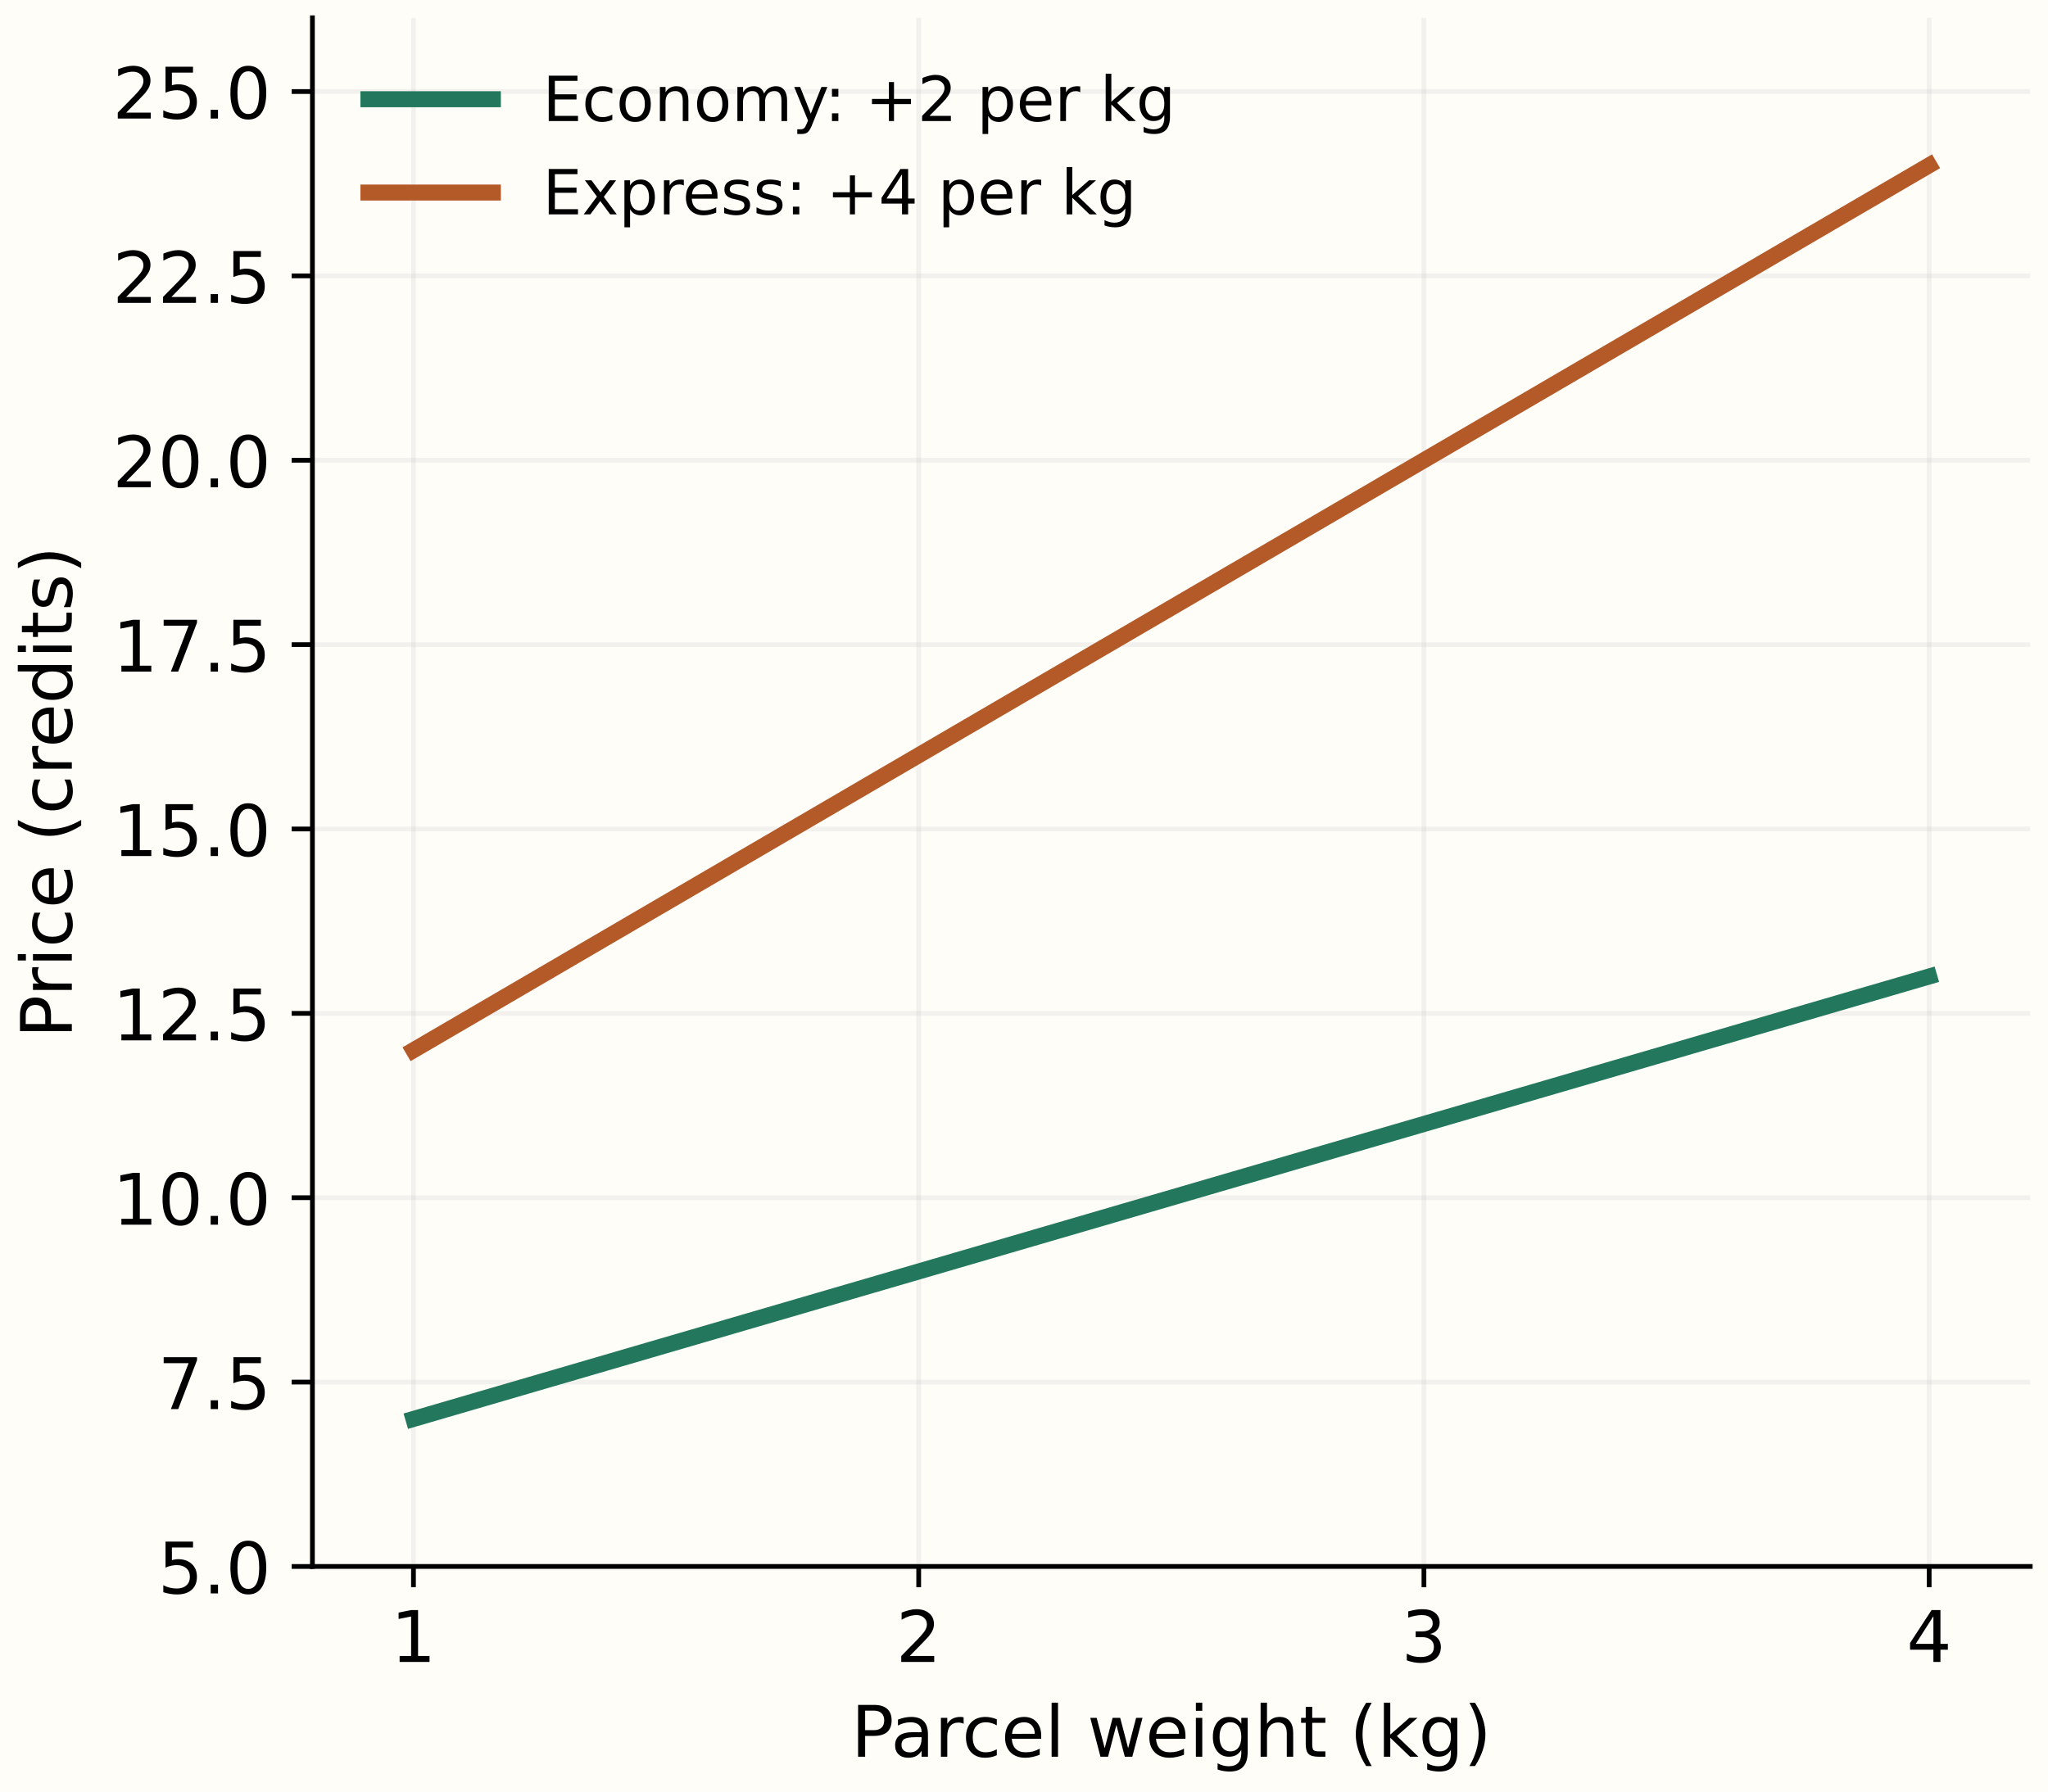
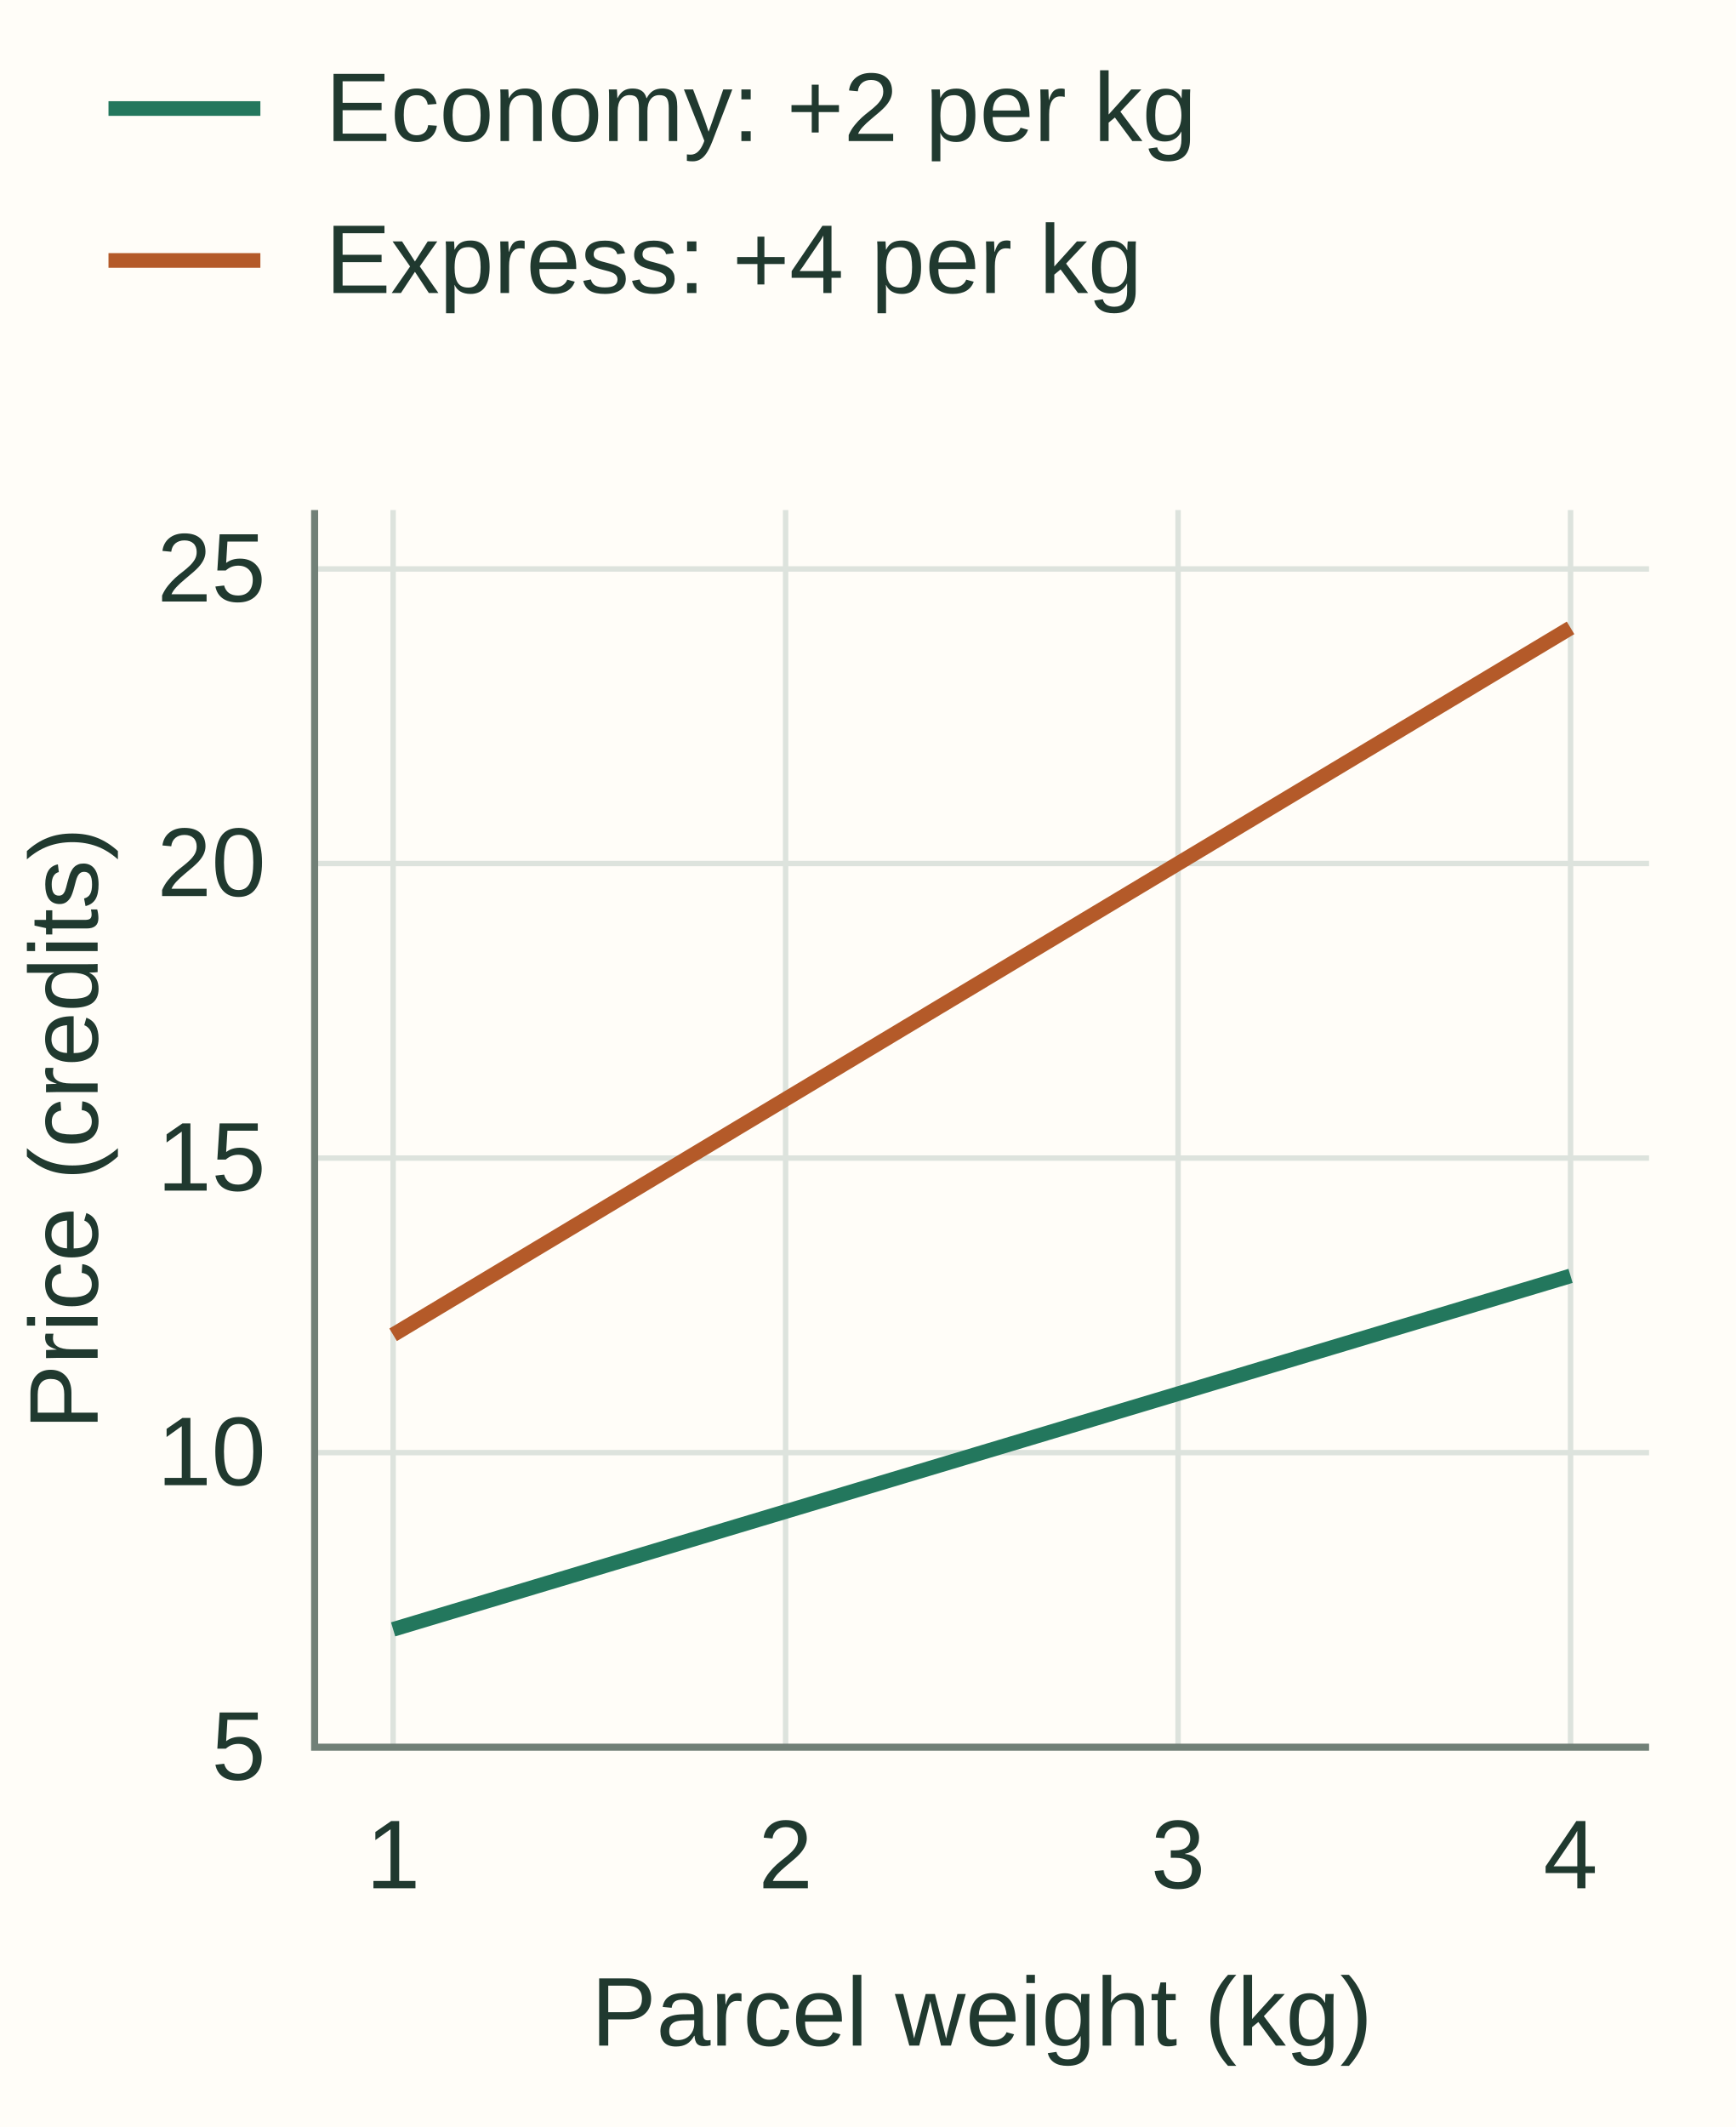
- <svg xmlns="http://www.w3.org/2000/svg" xmlns:xlink="http://www.w3.org/1999/xlink" width="345.6pt" height="302.4pt" viewBox="0 0 345.6 302.4" version="1.1">
-   <defs>
-     <style type="text/css">*{stroke-linejoin: round; stroke-linecap: butt}</style>
-   </defs>
-   <g id="figure_1">
-     <g id="patch_1">
-       <path d="M 0 302.4  L 345.6 302.4  L 345.6 0  L 0 0  z " style="fill: #fffdf8" />
-     </g>
-     <g id="axes_1">
-       <g id="patch_2">
-         <path d="M 52.72 264.399  L 342.6 264.399  L 342.6 3  L 52.72 3  z " style="fill: #fffdf8" />
-       </g>
-       <g id="matplotlib.axis_1">
-         <g id="xtick_1">
-           <g id="line2d_1">
-             <path d="M 69.772 264.399  L 69.772 3  " clip-path="url(#p551ca39c13)" style="fill: none; stroke: #b0b0b0; stroke-opacity: 0.15; stroke-width: 0.8; stroke-linecap: square" />
-           </g>
-           <g id="line2d_2">
-             <defs>
-               <path id="m4d27c9406e" d="M 0 0  L 0 3.5  " style="stroke: #000000; stroke-width: 0.8" />
-             </defs>
-             <g>
-               <use xlink:href="#m4d27c9406e" x="69.772" y="264.399" style="stroke: #000000; stroke-width: 0.8" />
-             </g>
-           </g>
-           <g id="text_1">
-             <text style="font-size: 12px; font-family: 'DejaVu Sans', sans-serif; text-anchor: middle" x="69.772" y="280.516" transform="rotate(-0 69.77168 280.516)">1</text>
-           </g>
-         </g>
-         <g id="xtick_2">
-           <g id="line2d_3">
-             <path d="M 155.03 264.399  L 155.03 3  " clip-path="url(#p551ca39c13)" style="fill: none; stroke: #b0b0b0; stroke-opacity: 0.15; stroke-width: 0.8; stroke-linecap: square" />
-           </g>
-           <g id="line2d_4">
-             <g>
-               <use xlink:href="#m4d27c9406e" x="155.03" y="264.399" style="stroke: #000000; stroke-width: 0.8" />
-             </g>
-           </g>
-           <g id="text_2">
-             <text style="font-size: 12px; font-family: 'DejaVu Sans', sans-serif; text-anchor: middle" x="155.03" y="280.516" transform="rotate(-0 155.0305 280.516)">2</text>
-           </g>
-         </g>
-         <g id="xtick_3">
-           <g id="line2d_5">
-             <path d="M 240.289 264.399  L 240.289 3  " clip-path="url(#p551ca39c13)" style="fill: none; stroke: #b0b0b0; stroke-opacity: 0.15; stroke-width: 0.8; stroke-linecap: square" />
-           </g>
-           <g id="line2d_6">
-             <g>
-               <use xlink:href="#m4d27c9406e" x="240.289" y="264.399" style="stroke: #000000; stroke-width: 0.8" />
-             </g>
-           </g>
-           <g id="text_3">
-             <text style="font-size: 12px; font-family: 'DejaVu Sans', sans-serif; text-anchor: middle" x="240.289" y="280.516" transform="rotate(-0 240.2892 280.516)">3</text>
-           </g>
-         </g>
-         <g id="xtick_4">
-           <g id="line2d_7">
-             <path d="M 325.548 264.399  L 325.548 3  " clip-path="url(#p551ca39c13)" style="fill: none; stroke: #b0b0b0; stroke-opacity: 0.15; stroke-width: 0.8; stroke-linecap: square" />
-           </g>
-           <g id="line2d_8">
-             <g>
-               <use xlink:href="#m4d27c9406e" x="325.548" y="264.399" style="stroke: #000000; stroke-width: 0.8" />
-             </g>
-           </g>
-           <g id="text_4">
-             <text style="font-size: 12px; font-family: 'DejaVu Sans', sans-serif; text-anchor: middle" x="325.548" y="280.516" transform="rotate(-0 325.548 280.516)">4</text>
-           </g>
-         </g>
-         <g id="text_5">
-           <text style="font-size: 12px; font-family: 'DejaVu Sans', sans-serif; text-anchor: middle" x="197.66" y="296.517" transform="rotate(-0 197.6598 296.5169)">Parcel weight (kg)</text>
-         </g>
-       </g>
-       <g id="matplotlib.axis_2">
-         <g id="ytick_1">
-           <g id="line2d_9">
-             <path d="M 52.72 264.399  L 342.6 264.399  " clip-path="url(#p551ca39c13)" style="fill: none; stroke: #b0b0b0; stroke-opacity: 0.15; stroke-width: 0.8; stroke-linecap: square" />
-           </g>
-           <g id="line2d_10">
-             <defs>
-               <path id="mb155704082" d="M 0 0  L -3.5 0  " style="stroke: #000000; stroke-width: 0.8" />
-             </defs>
-             <g>
-               <use xlink:href="#mb155704082" x="52.72" y="264.399" style="stroke: #000000; stroke-width: 0.8" />
-             </g>
-           </g>
-           <g id="text_6">
-             <text style="font-size: 12px; font-family: 'DejaVu Sans', sans-serif; text-anchor: end" x="45.72" y="268.957" transform="rotate(-0 45.71993 268.9574)">5.0</text>
-           </g>
-         </g>
-         <g id="ytick_2">
-           <g id="line2d_11">
-             <path d="M 52.72 233.28  L 342.6 233.28  " clip-path="url(#p551ca39c13)" style="fill: none; stroke: #b0b0b0; stroke-opacity: 0.15; stroke-width: 0.8; stroke-linecap: square" />
-           </g>
-           <g id="line2d_12">
-             <g>
-               <use xlink:href="#mb155704082" x="52.72" y="233.28" style="stroke: #000000; stroke-width: 0.8" />
-             </g>
-           </g>
-           <g id="text_7">
-             <text style="font-size: 12px; font-family: 'DejaVu Sans', sans-serif; text-anchor: end" x="45.72" y="237.839" transform="rotate(-0 45.71993 237.8385)">7.5</text>
-           </g>
-         </g>
-         <g id="ytick_3">
-           <g id="line2d_13">
-             <path d="M 52.72 202.161  L 342.6 202.161  " clip-path="url(#p551ca39c13)" style="fill: none; stroke: #b0b0b0; stroke-opacity: 0.15; stroke-width: 0.8; stroke-linecap: square" />
-           </g>
-           <g id="line2d_14">
-             <g>
-               <use xlink:href="#mb155704082" x="52.72" y="202.161" style="stroke: #000000; stroke-width: 0.8" />
-             </g>
-           </g>
-           <g id="text_8">
-             <text style="font-size: 12px; font-family: 'DejaVu Sans', sans-serif; text-anchor: end" x="45.72" y="206.72" transform="rotate(-0 45.71993 206.7197)">10.0</text>
-           </g>
-         </g>
-         <g id="ytick_4">
-           <g id="line2d_15">
-             <path d="M 52.72 171.042  L 342.6 171.042  " clip-path="url(#p551ca39c13)" style="fill: none; stroke: #b0b0b0; stroke-opacity: 0.15; stroke-width: 0.8; stroke-linecap: square" />
-           </g>
-           <g id="line2d_16">
-             <g>
-               <use xlink:href="#mb155704082" x="52.72" y="171.042" style="stroke: #000000; stroke-width: 0.8" />
-             </g>
-           </g>
-           <g id="text_9">
-             <text style="font-size: 12px; font-family: 'DejaVu Sans', sans-serif; text-anchor: end" x="45.72" y="175.601" transform="rotate(-0 45.71993 175.6008)">12.5</text>
-           </g>
-         </g>
-         <g id="ytick_5">
-           <g id="line2d_17">
-             <path d="M 52.72 139.923  L 342.6 139.923  " clip-path="url(#p551ca39c13)" style="fill: none; stroke: #b0b0b0; stroke-opacity: 0.15; stroke-width: 0.8; stroke-linecap: square" />
-           </g>
-           <g id="line2d_18">
-             <g>
-               <use xlink:href="#mb155704082" x="52.72" y="139.923" style="stroke: #000000; stroke-width: 0.8" />
-             </g>
-           </g>
-           <g id="text_10">
-             <text style="font-size: 12px; font-family: 'DejaVu Sans', sans-serif; text-anchor: end" x="45.72" y="144.482" transform="rotate(-0 45.71993 144.4819)">15.0</text>
-           </g>
-         </g>
-         <g id="ytick_6">
-           <g id="line2d_19">
-             <path d="M 52.72 108.804  L 342.6 108.804  " clip-path="url(#p551ca39c13)" style="fill: none; stroke: #b0b0b0; stroke-opacity: 0.15; stroke-width: 0.8; stroke-linecap: square" />
-           </g>
-           <g id="line2d_20">
-             <g>
-               <use xlink:href="#mb155704082" x="52.72" y="108.804" style="stroke: #000000; stroke-width: 0.8" />
-             </g>
-           </g>
-           <g id="text_11">
-             <text style="font-size: 12px; font-family: 'DejaVu Sans', sans-serif; text-anchor: end" x="45.72" y="113.363" transform="rotate(-0 45.71993 113.363)">17.5</text>
-           </g>
-         </g>
-         <g id="ytick_7">
-           <g id="line2d_21">
-             <path d="M 52.72 77.686  L 342.6 77.686  " clip-path="url(#p551ca39c13)" style="fill: none; stroke: #b0b0b0; stroke-opacity: 0.15; stroke-width: 0.8; stroke-linecap: square" />
-           </g>
-           <g id="line2d_22">
-             <g>
-               <use xlink:href="#mb155704082" x="52.72" y="77.686" style="stroke: #000000; stroke-width: 0.8" />
-             </g>
-           </g>
-           <g id="text_12">
-             <text style="font-size: 12px; font-family: 'DejaVu Sans', sans-serif; text-anchor: end" x="45.72" y="82.244" transform="rotate(-0 45.71993 82.24414)">20.0</text>
-           </g>
-         </g>
-         <g id="ytick_8">
-           <g id="line2d_23">
-             <path d="M 52.72 46.567  L 342.6 46.567  " clip-path="url(#p551ca39c13)" style="fill: none; stroke: #b0b0b0; stroke-opacity: 0.15; stroke-width: 0.8; stroke-linecap: square" />
-           </g>
-           <g id="line2d_24">
-             <g>
-               <use xlink:href="#mb155704082" x="52.72" y="46.567" style="stroke: #000000; stroke-width: 0.8" />
-             </g>
-           </g>
-           <g id="text_13">
-             <text style="font-size: 12px; font-family: 'DejaVu Sans', sans-serif; text-anchor: end" x="45.72" y="51.125" transform="rotate(-0 45.71993 51.12526)">22.5</text>
-           </g>
-         </g>
-         <g id="ytick_9">
-           <g id="line2d_25">
-             <path d="M 52.72 15.448  L 342.6 15.448  " clip-path="url(#p551ca39c13)" style="fill: none; stroke: #b0b0b0; stroke-opacity: 0.15; stroke-width: 0.8; stroke-linecap: square" />
-           </g>
-           <g id="line2d_26">
-             <g>
-               <use xlink:href="#mb155704082" x="52.72" y="15.448" style="stroke: #000000; stroke-width: 0.8" />
-             </g>
-           </g>
-           <g id="text_14">
-             <text style="font-size: 12px; font-family: 'DejaVu Sans', sans-serif; text-anchor: end" x="45.72" y="20.006" transform="rotate(-0 45.71993 20.00639)">25.0</text>
-           </g>
-         </g>
-         <g id="text_15">
-           <text style="font-size: 12px; font-family: 'DejaVu Sans', sans-serif; text-anchor: middle" x="12.118" y="133.7" transform="rotate(-90 12.11837 133.6995)">Price (credits)</text>
-         </g>
-       </g>
-       <g id="line2d_27">
-         <path d="M 69.772 239.504  L 72.355 238.749  L 74.939 237.995  L 77.522 237.241  L 80.106 236.486  L 82.69 235.732  L 85.273 234.977  L 87.857 234.223  L 90.44 233.469  L 93.024 232.714  L 95.608 231.96  L 98.191 231.205  L 100.775 230.451  L 103.358 229.697  L 105.942 228.942  L 108.526 228.188  L 111.109 227.433  L 113.693 226.679  L 116.276 225.925  L 118.86 225.17  L 121.444 224.416  L 124.027 223.661  L 126.611 222.907  L 129.194 222.153  L 131.778 221.398  L 134.362 220.644  L 136.945 219.889  L 139.529 219.135  L 142.112 218.381  L 144.696 217.626  L 147.28 216.872  L 149.863 216.117  L 152.447 215.363  L 155.03 214.609  L 157.614 213.854  L 160.198 213.1  L 162.781 212.345  L 165.365 211.591  L 167.948 210.837  L 170.532 210.082  L 173.116 209.328  L 175.699 208.573  L 178.283 207.819  L 180.866 207.065  L 183.45 206.31  L 186.034 205.556  L 188.617 204.801  L 191.201 204.047  L 193.784 203.293  L 196.368 202.538  L 198.952 201.784  L 201.535 201.029  L 204.119 200.275  L 206.702 199.521  L 209.286 198.766  L 211.87 198.012  L 214.453 197.257  L 217.037 196.503  L 219.62 195.749  L 222.204 194.994  L 224.788 194.24  L 227.371 193.485  L 229.955 192.731  L 232.538 191.977  L 235.122 191.222  L 237.706 190.468  L 240.289 189.714  L 242.873 188.959  L 245.456 188.205  L 248.04 187.45  L 250.624 186.696  L 253.207 185.942  L 255.791 185.187  L 258.374 184.433  L 260.958 183.678  L 263.542 182.924  L 266.125 182.17  L 268.709 181.415  L 271.292 180.661  L 273.876 179.906  L 276.46 179.152  L 279.043 178.398  L 281.627 177.643  L 284.21 176.889  L 286.794 176.134  L 289.378 175.38  L 291.961 174.626  L 294.545 173.871  L 297.128 173.117  L 299.712 172.362  L 302.296 171.608  L 304.879 170.854  L 307.463 170.099  L 310.046 169.345  L 312.63 168.59  L 315.214 167.836  L 317.797 167.082  L 320.381 166.327  L 322.964 165.573  L 325.548 164.818  " clip-path="url(#p551ca39c13)" style="fill: none; stroke: #23775d; stroke-width: 2.7; stroke-linecap: square" />
-       </g>
-       <g id="line2d_28">
-         <path d="M 69.772 177.266  L 72.355 175.757  L 74.939 174.248  L 77.522 172.74  L 80.106 171.231  L 82.69 169.722  L 85.273 168.213  L 87.857 166.704  L 90.44 165.196  L 93.024 163.687  L 95.608 162.178  L 98.191 160.669  L 100.775 159.16  L 103.358 157.652  L 105.942 156.143  L 108.526 154.634  L 111.109 153.125  L 113.693 151.616  L 116.276 150.108  L 118.86 148.599  L 121.444 147.09  L 124.027 145.581  L 126.611 144.072  L 129.194 142.564  L 131.778 141.055  L 134.362 139.546  L 136.945 138.037  L 139.529 136.529  L 142.112 135.02  L 144.696 133.511  L 147.28 132.002  L 149.863 130.493  L 152.447 128.985  L 155.03 127.476  L 157.614 125.967  L 160.198 124.458  L 162.781 122.949  L 165.365 121.441  L 167.948 119.932  L 170.532 118.423  L 173.116 116.914  L 175.699 115.405  L 178.283 113.897  L 180.866 112.388  L 183.45 110.879  L 186.034 109.37  L 188.617 107.861  L 191.201 106.353  L 193.784 104.844  L 196.368 103.335  L 198.952 101.826  L 201.535 100.317  L 204.119 98.809  L 206.702 97.3  L 209.286 95.791  L 211.87 94.282  L 214.453 92.773  L 217.037 91.265  L 219.62 89.756  L 222.204 88.247  L 224.788 86.738  L 227.371 85.23  L 229.955 83.721  L 232.538 82.212  L 235.122 80.703  L 237.706 79.194  L 240.289 77.686  L 242.873 76.177  L 245.456 74.668  L 248.04 73.159  L 250.624 71.65  L 253.207 70.142  L 255.791 68.633  L 258.374 67.124  L 260.958 65.615  L 263.542 64.106  L 266.125 62.598  L 268.709 61.089  L 271.292 59.58  L 273.876 58.071  L 276.46 56.562  L 279.043 55.054  L 281.627 53.545  L 284.21 52.036  L 286.794 50.527  L 289.378 49.018  L 291.961 47.51  L 294.545 46.001  L 297.128 44.492  L 299.712 42.983  L 302.296 41.474  L 304.879 39.966  L 307.463 38.457  L 310.046 36.948  L 312.63 35.439  L 315.214 33.931  L 317.797 32.422  L 320.381 30.913  L 322.964 29.404  L 325.548 27.895  " clip-path="url(#p551ca39c13)" style="fill: none; stroke: #b45a29; stroke-width: 2.7; stroke-linecap: square" />
-       </g>
-       <g id="patch_3">
-         <path d="M 52.72 264.399  L 52.72 3  " style="fill: none; stroke: #000000; stroke-width: 0.8; stroke-linejoin: miter; stroke-linecap: square" />
-       </g>
-       <g id="patch_4">
-         <path d="M 52.72 264.399  L 342.6 264.399  " style="fill: none; stroke: #000000; stroke-width: 0.8; stroke-linejoin: miter; stroke-linecap: square" />
-       </g>
-       <g id="legend_1">
-         <g id="line2d_29">
-           <path d="M 62.17 16.754  L 72.67 16.754  L 83.17 16.754  " style="fill: none; stroke: #23775d; stroke-width: 2.7; stroke-linecap: square" />
-         </g>
-         <g id="text_16">
-           <text style="font-size: 10.5px; font-family: 'DejaVu Sans', sans-serif; text-anchor: start" x="91.57" y="20.429" transform="rotate(-0 91.56993 20.4286)">Economy: +2 per kg</text>
-         </g>
-         <g id="line2d_30">
-           <path d="M 62.17 32.504  L 72.67 32.504  L 83.17 32.504  " style="fill: none; stroke: #b45a29; stroke-width: 2.7; stroke-linecap: square" />
-         </g>
-         <g id="text_17">
-           <text style="font-size: 10.5px; font-family: 'DejaVu Sans', sans-serif; text-anchor: start" x="91.57" y="36.179" transform="rotate(-0 91.56993 36.17942)">Express: +4 per kg</text>
-         </g>
-       </g>
-     </g>
+ <svg xmlns="http://www.w3.org/2000/svg" width="320" height="392" viewBox="0 0 320 392" role="img" aria-labelledby="title description">
+   <rect width="320" height="392" fill="#fffdf8" />
+   <path d="M 20 20 H 48" fill="none" stroke="#23775d" stroke-width="2.7" />
+   <path d="M 20 48 H 48" fill="none" stroke="#b45a29" stroke-width="2.7" />
+   <g stroke="#dde3dd" stroke-width="1">
+     <path d="M 72.471 94 V 322" />
+     <path d="M 144.824 94 V 322" />
+     <path d="M 217.176 94 V 322" />
+     <path d="M 289.529 94 V 322" />
+     <path d="M 58 322 H 304" />
+     <path d="M 58 267.714 H 304" />
+     <path d="M 58 213.429 H 304" />
+     <path d="M 58 159.143 H 304" />
+     <path d="M 58 104.857 H 304" />
  </g>
-   <defs>
-     <clipPath id="p551ca39c13">
-       <rect x="52.72" y="3" width="289.88" height="261.399" />
-     </clipPath>
-   </defs>
+   <path d="M 58 94 V 322 H 304" fill="none" stroke="#718077" stroke-width="1.3" />
+   <path id="economy-curve" d="M 72.471 300.286 L 74.663 299.628 L 76.856 298.97 L 79.048 298.312 L 81.241 297.654 L 83.433 296.996 L 85.626 296.338 L 87.818 295.68 L 90.011 295.022 L 92.203 294.364 L 94.396 293.706 L 96.588 293.048 L 98.781 292.39 L 100.973 291.732 L 103.166 291.074 L 105.358 290.416 L 107.551 289.758 L 109.743 289.1 L 111.936 288.442 L 114.128 287.784 L 116.321 287.126 L 118.513 286.468 L 120.706 285.81 L 122.898 285.152 L 125.091 284.494 L 127.283 283.835 L 129.476 283.177 L 131.668 282.519 L 133.861 281.861 L 136.053 281.203 L 138.246 280.545 L 140.439 279.887 L 142.631 279.229 L 144.824 278.571 L 147.016 277.913 L 149.209 277.255 L 151.401 276.597 L 153.594 275.939 L 155.786 275.281 L 157.979 274.623 L 160.171 273.965 L 162.364 273.307 L 164.556 272.649 L 166.749 271.991 L 168.941 271.333 L 171.134 270.675 L 173.326 270.017 L 175.519 269.359 L 177.711 268.701 L 179.904 268.043 L 182.096 267.385 L 184.289 266.727 L 186.481 266.069 L 188.674 265.411 L 190.866 264.753 L 193.059 264.095 L 195.251 263.437 L 197.444 262.779 L 199.636 262.121 L 201.829 261.463 L 204.021 260.805 L 206.214 260.147 L 208.406 259.489 L 210.599 258.831 L 212.791 258.173 L 214.984 257.515 L 217.176 256.857 L 219.369 256.199 L 221.561 255.541 L 223.754 254.883 L 225.947 254.225 L 228.139 253.567 L 230.332 252.909 L 232.524 252.251 L 234.717 251.593 L 236.909 250.935 L 239.102 250.277 L 241.294 249.619 L 243.487 248.961 L 245.679 248.303 L 247.872 247.645 L 250.064 246.987 L 252.257 246.329 L 254.449 245.671 L 256.642 245.013 L 258.834 244.355 L 261.027 243.697 L 263.219 243.039 L 265.412 242.381 L 267.604 241.723 L 269.797 241.065 L 271.989 240.407 L 274.182 239.749 L 276.374 239.091 L 278.567 238.433 L 280.759 237.775 L 282.952 237.117 L 285.144 236.459 L 287.337 235.801 L 289.529 235.143" fill="none" stroke="#23775d" stroke-width="2.7" />
+   <path id="express-curve" d="M 72.471 246 L 74.663 244.684 L 76.856 243.368 L 79.048 242.052 L 81.241 240.736 L 83.433 239.42 L 85.626 238.104 L 87.818 236.788 L 90.011 235.472 L 92.203 234.156 L 94.396 232.84 L 96.588 231.524 L 98.781 230.208 L 100.973 228.892 L 103.166 227.576 L 105.358 226.26 L 107.551 224.944 L 109.743 223.628 L 111.936 222.312 L 114.128 220.996 L 116.321 219.68 L 118.513 218.364 L 120.706 217.048 L 122.898 215.732 L 125.091 214.416 L 127.283 213.1 L 129.476 211.784 L 131.668 210.468 L 133.861 209.152 L 136.053 207.835 L 138.246 206.519 L 140.439 205.203 L 142.631 203.887 L 144.824 202.571 L 147.016 201.255 L 149.209 199.939 L 151.401 198.623 L 153.594 197.307 L 155.786 195.991 L 157.979 194.675 L 160.171 193.359 L 162.364 192.043 L 164.556 190.727 L 166.749 189.411 L 168.941 188.095 L 171.134 186.779 L 173.326 185.463 L 175.519 184.147 L 177.711 182.831 L 179.904 181.515 L 182.096 180.199 L 184.289 178.883 L 186.481 177.567 L 188.674 176.251 L 190.866 174.935 L 193.059 173.619 L 195.251 172.303 L 197.444 170.987 L 199.636 169.671 L 201.829 168.355 L 204.021 167.039 L 206.214 165.723 L 208.406 164.407 L 210.599 163.091 L 212.791 161.775 L 214.984 160.459 L 217.176 159.143 L 219.369 157.827 L 221.561 156.511 L 223.754 155.195 L 225.947 153.879 L 228.139 152.563 L 230.332 151.247 L 232.524 149.931 L 234.717 148.615 L 236.909 147.299 L 239.102 145.983 L 241.294 144.667 L 243.487 143.351 L 245.679 142.035 L 247.872 140.719 L 250.064 139.403 L 252.257 138.087 L 254.449 136.771 L 256.642 135.455 L 258.834 134.139 L 261.027 132.823 L 263.219 131.506 L 265.412 130.19 L 267.604 128.874 L 269.797 127.558 L 271.989 126.242 L 274.182 124.926 L 276.374 123.61 L 278.567 122.294 L 280.759 120.978 L 282.952 119.662 L 285.144 118.346 L 287.337 117.03 L 289.529 115.714" fill="none" stroke="#b45a29" stroke-width="2.7" />
+   <g fill="#20392f" font-family="Arial, sans-serif" font-size="18">
+     <text x="60" y="26">Economy: +2 per kg</text>
+     <text x="60" y="54">Express: +4 per kg</text>
+     <text x="72.471" y="348" text-anchor="middle">1</text>
+     <text x="144.824" y="348" text-anchor="middle">2</text>
+     <text x="217.176" y="348" text-anchor="middle">3</text>
+     <text x="289.529" y="348" text-anchor="middle">4</text>
+     <text x="49" y="328" text-anchor="end">5</text>
+     <text x="49" y="273.714" text-anchor="end">10</text>
+     <text x="49" y="219.429" text-anchor="end">15</text>
+     <text x="49" y="165.143" text-anchor="end">20</text>
+     <text x="49" y="110.857" text-anchor="end">25</text>
+     <text x="181" y="377" text-anchor="middle">Parcel weight (kg)</text>
+     <text x="18" y="208" text-anchor="middle" transform="rotate(-90 18 208)">Price (credits)</text>
+   </g>
</svg>
